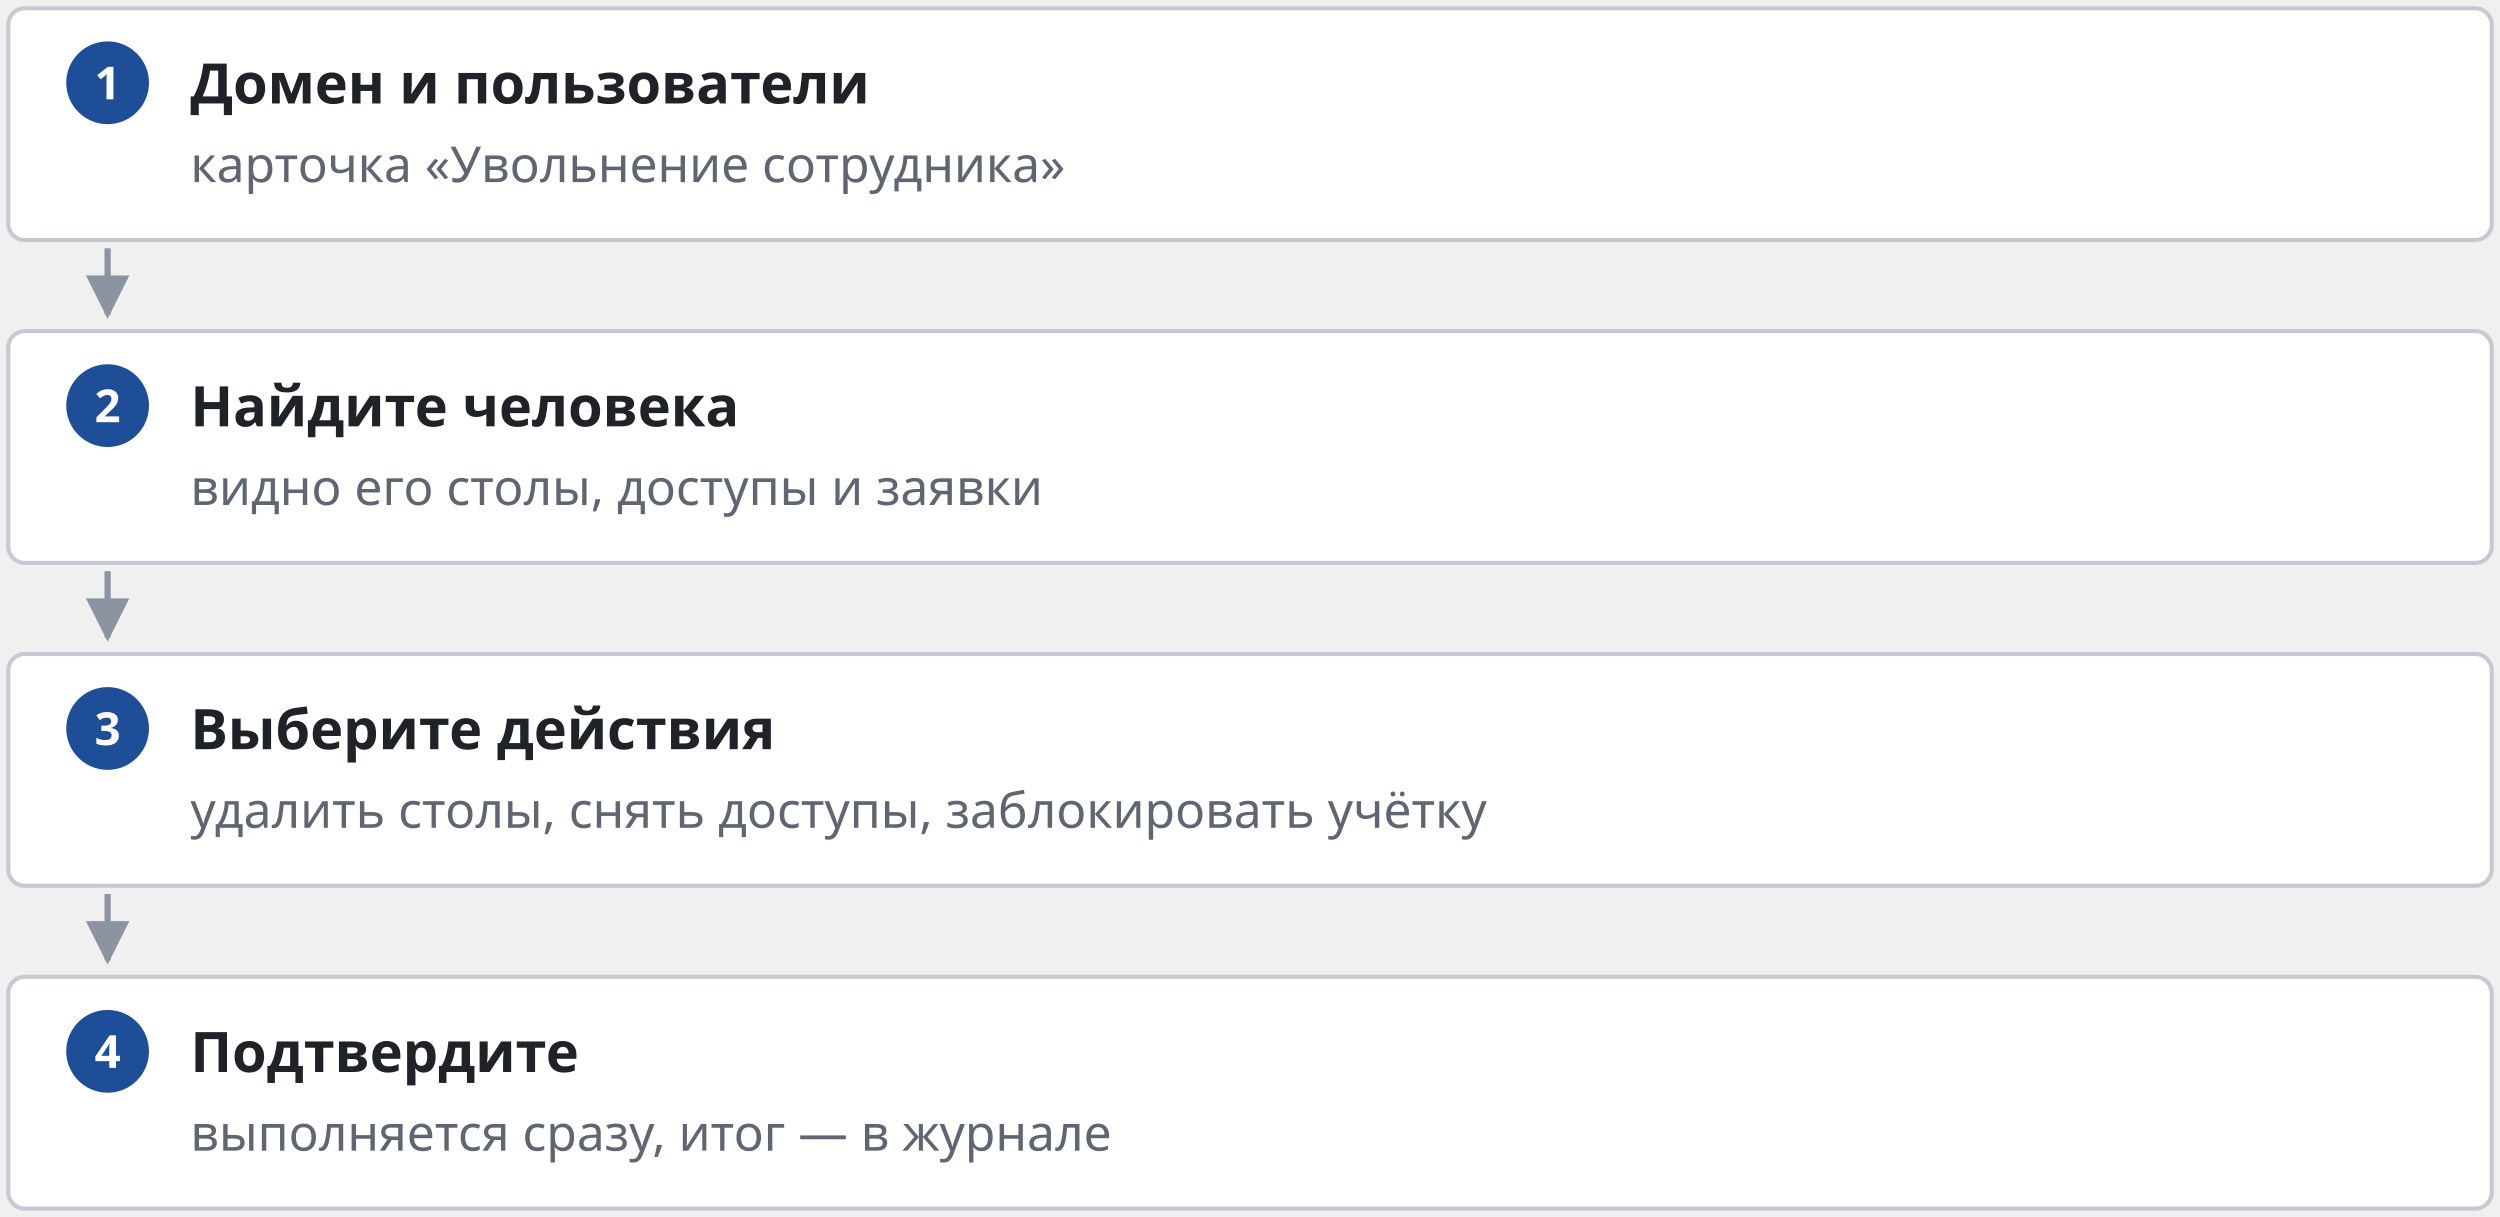
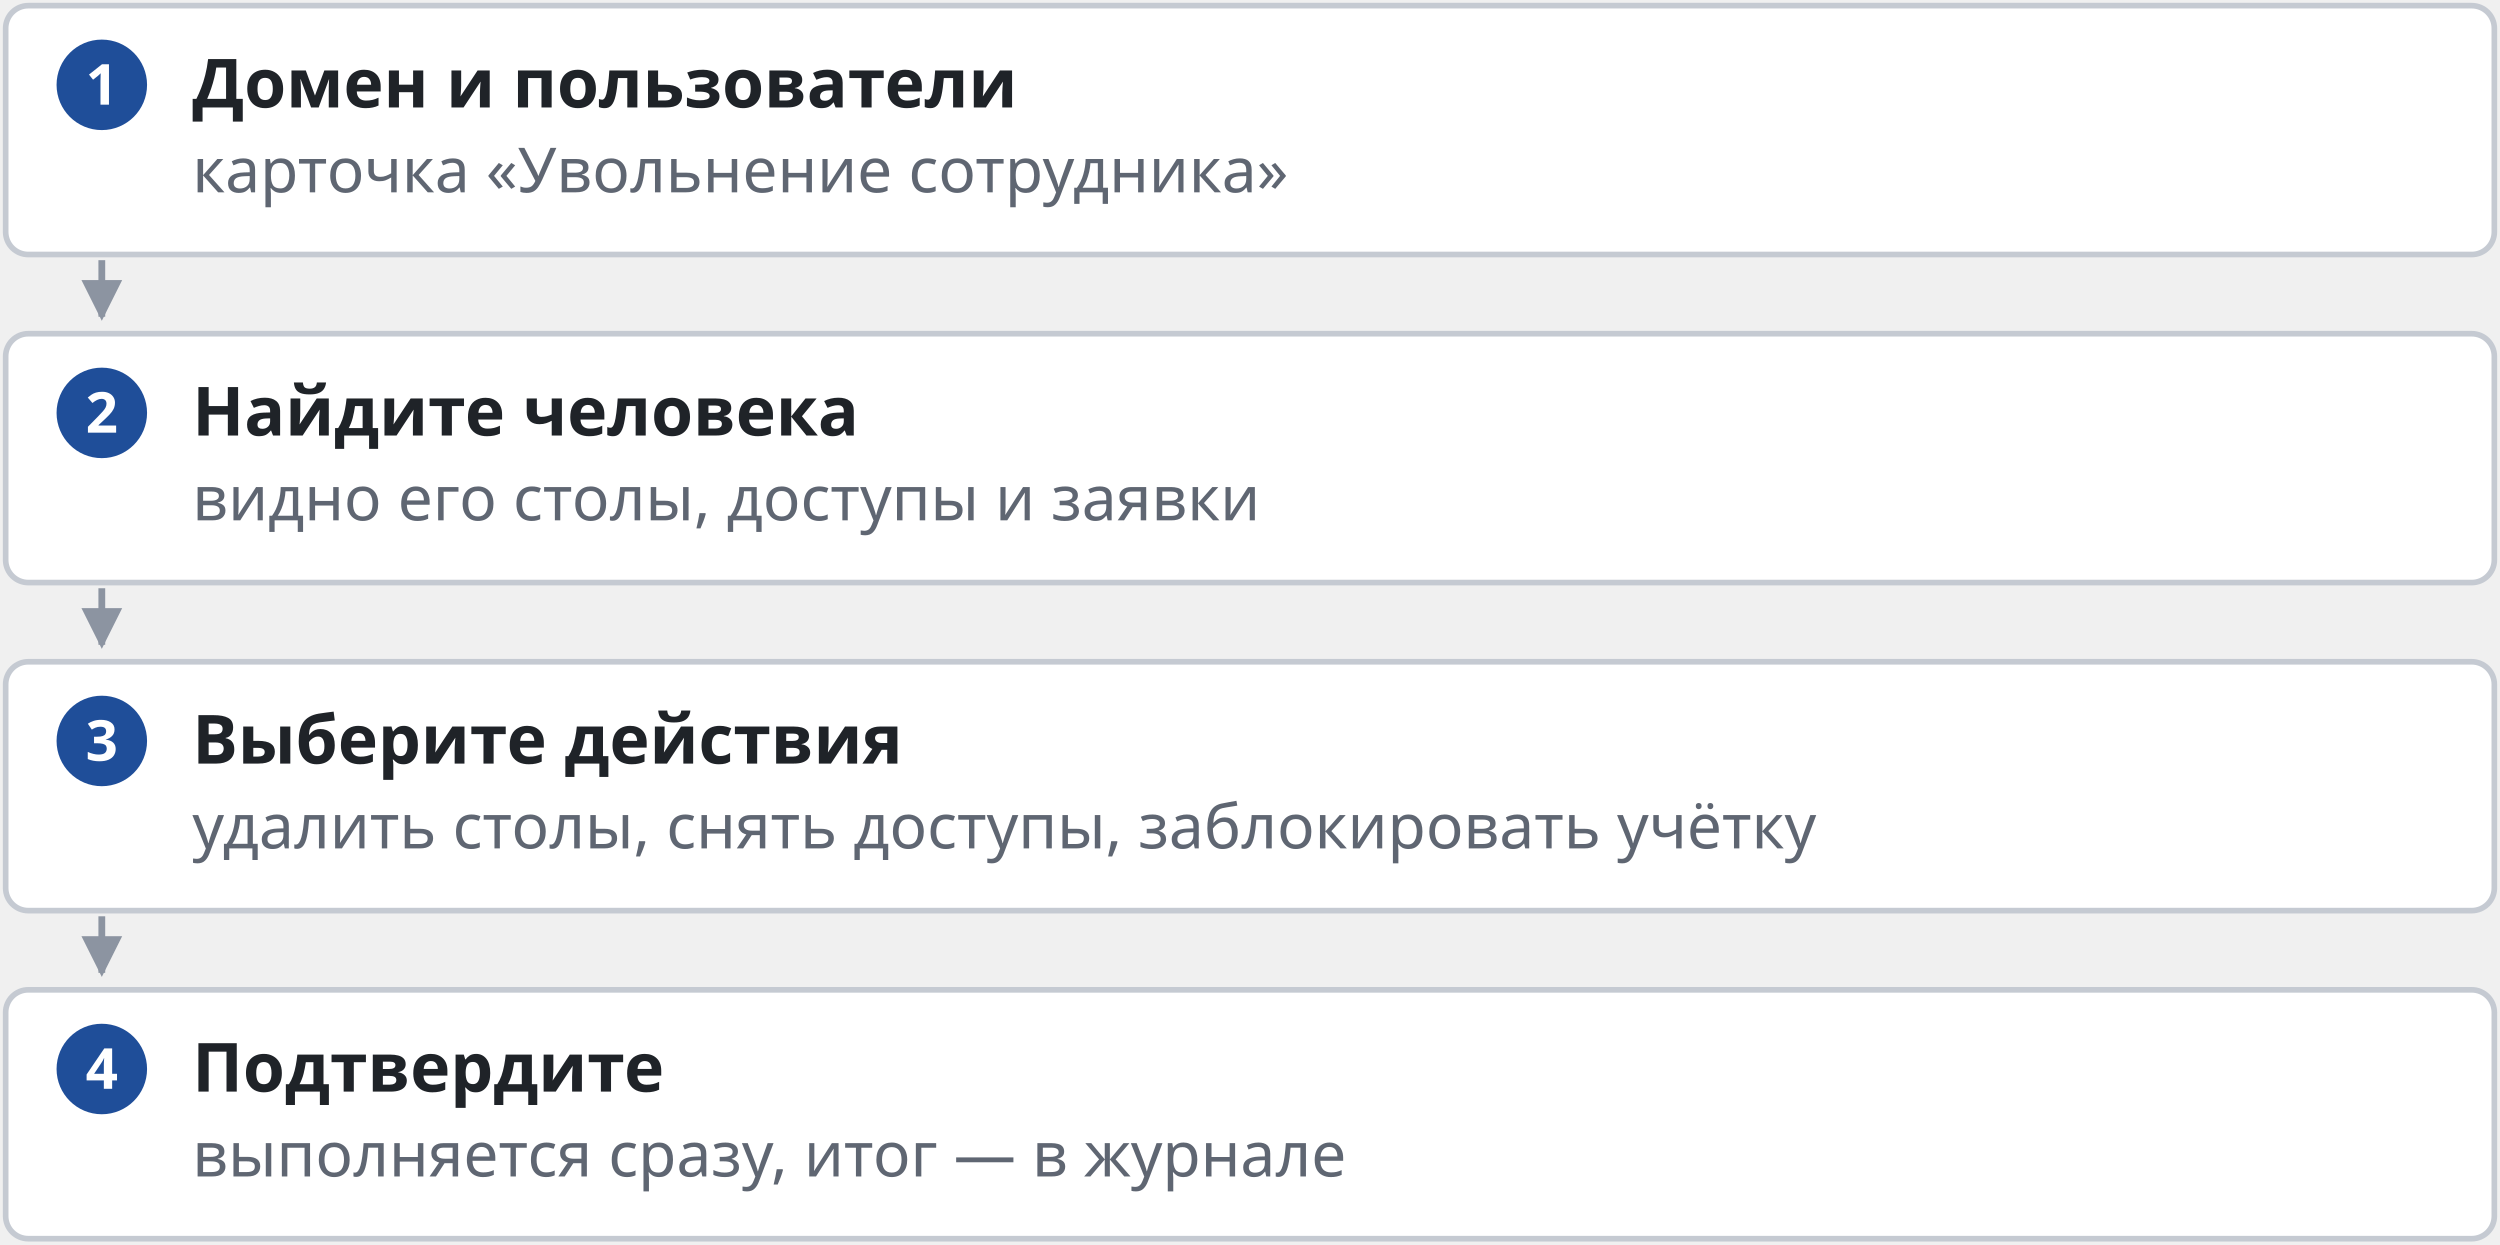
- <svg xmlns="http://www.w3.org/2000/svg" viewBox="0 0 604 294" width="100%" style="max-width:604px;font-family:IBM Plex Sans,sans-serif" role="img" aria-label="Схема: 4 шагов, они перечислены ниже">
+ <svg xmlns="http://www.w3.org/2000/svg" viewBox="0 0 442 220" width="442" height="220" style="max-width:100%;height:auto;font-family:IBM Plex Sans,sans-serif" role="img" aria-label="Схема: 4 шагов, они перечислены ниже">
  <defs>
-     <marker id="ha" viewBox="0 0 10 10" refX="9" refY="5" markerWidth="7" markerHeight="7" orient="auto">
+     <marker id="ha" viewBox="0 0 10 10" refX="9" refY="5" markerWidth="6" markerHeight="6" orient="auto">
      <path d="M0,0 L10,5 L0,10 z" fill="#8C94A1" />
    </marker>
  </defs>
-   <rect x="2" y="2" width="600" height="56" rx="4" fill="#FFFFFF" stroke="#C5CAD2" />
-   <circle cx="26" cy="20" r="10" fill="#1F4E99" />
-   <text x="26" y="24" font-size="11" font-weight="600" fill="#fff" text-anchor="middle">1</text>
-   <text x="46" y="25" font-size="13.5" font-weight="600" fill="#1F2328">Домен и пользователи</text>
-   <text x="46" y="44" font-size="12" fill="#5F6672">карточка «Увольнение сотрудника»</text>
-   <path d="M26 60 v16" stroke="#8C94A1" stroke-width="1.5" marker-end="url(#ha)" />
-   <rect x="2" y="80" width="600" height="56" rx="4" fill="#FFFFFF" stroke="#C5CAD2" />
-   <circle cx="26" cy="98" r="10" fill="#1F4E99" />
-   <text x="26" y="102" font-size="11" font-weight="600" fill="#fff" text-anchor="middle">2</text>
-   <text x="46" y="103" font-size="13.5" font-weight="600" fill="#1F2328">Найдите человека</text>
-   <text x="46" y="122" font-size="12" fill="#5F6672">видно его столы, доступы и заявки</text>
-   <path d="M26 138 v16" stroke="#8C94A1" stroke-width="1.5" marker-end="url(#ha)" />
-   <rect x="2" y="158" width="600" height="56" rx="4" fill="#FFFFFF" stroke="#C5CAD2" />
-   <circle cx="26" cy="176" r="10" fill="#1F4E99" />
-   <text x="26" y="180" font-size="11" font-weight="600" fill="#fff" text-anchor="middle">3</text>
-   <text x="46" y="181" font-size="13.5" font-weight="600" fill="#1F2328">Выберите действия</text>
-   <text x="46" y="200" font-size="12" fill="#5F6672">удалить столы, снять доступы, заблокировать учётку</text>
-   <path d="M26 216 v16" stroke="#8C94A1" stroke-width="1.5" marker-end="url(#ha)" />
-   <rect x="2" y="236" width="600" height="56" rx="4" fill="#FFFFFF" stroke="#C5CAD2" />
-   <circle cx="26" cy="254" r="10" fill="#1F4E99" />
-   <text x="26" y="258" font-size="11" font-weight="600" fill="#fff" text-anchor="middle">4</text>
-   <text x="46" y="259" font-size="13.5" font-weight="600" fill="#1F2328">Подтвердите</text>
-   <text x="46" y="278" font-size="12" fill="#5F6672">выполняется сразу, итог — в журнале</text>
+   <rect x="1" y="1" width="440" height="44" rx="4" fill="#FFFFFF" stroke="#C5CAD2" />
+   <circle cx="18" cy="15" r="8" fill="#1F4E99" />
+   <text x="18" y="18.5" font-size="10" font-weight="600" fill="#fff" text-anchor="middle">1</text>
+   <text x="34" y="19" font-size="12" font-weight="600" fill="#1F2328">Домен и пользователи</text>
+   <text x="34" y="34" font-size="11" fill="#5F6672">карточка «Увольнение сотрудника»</text>
+   <path d="M18 46 v10" stroke="#8C94A1" stroke-width="1.2" marker-end="url(#ha)" />
+   <rect x="1" y="59" width="440" height="44" rx="4" fill="#FFFFFF" stroke="#C5CAD2" />
+   <circle cx="18" cy="73" r="8" fill="#1F4E99" />
+   <text x="18" y="76.5" font-size="10" font-weight="600" fill="#fff" text-anchor="middle">2</text>
+   <text x="34" y="77" font-size="12" font-weight="600" fill="#1F2328">Найдите человека</text>
+   <text x="34" y="92" font-size="11" fill="#5F6672">видно его столы, доступы и заявки</text>
+   <path d="M18 104 v10" stroke="#8C94A1" stroke-width="1.2" marker-end="url(#ha)" />
+   <rect x="1" y="117" width="440" height="44" rx="4" fill="#FFFFFF" stroke="#C5CAD2" />
+   <circle cx="18" cy="131" r="8" fill="#1F4E99" />
+   <text x="18" y="134.5" font-size="10" font-weight="600" fill="#fff" text-anchor="middle">3</text>
+   <text x="34" y="135" font-size="12" font-weight="600" fill="#1F2328">Выберите действия</text>
+   <text x="34" y="150" font-size="11" fill="#5F6672">удалить столы, снять доступы, заблокировать учётку</text>
+   <path d="M18 162 v10" stroke="#8C94A1" stroke-width="1.2" marker-end="url(#ha)" />
+   <rect x="1" y="175" width="440" height="44" rx="4" fill="#FFFFFF" stroke="#C5CAD2" />
+   <circle cx="18" cy="189" r="8" fill="#1F4E99" />
+   <text x="18" y="192.5" font-size="10" font-weight="600" fill="#fff" text-anchor="middle">4</text>
+   <text x="34" y="193" font-size="12" font-weight="600" fill="#1F2328">Подтвердите</text>
+   <text x="34" y="208" font-size="11" fill="#5F6672">выполняется сразу, итог — в журнале</text>
</svg>
